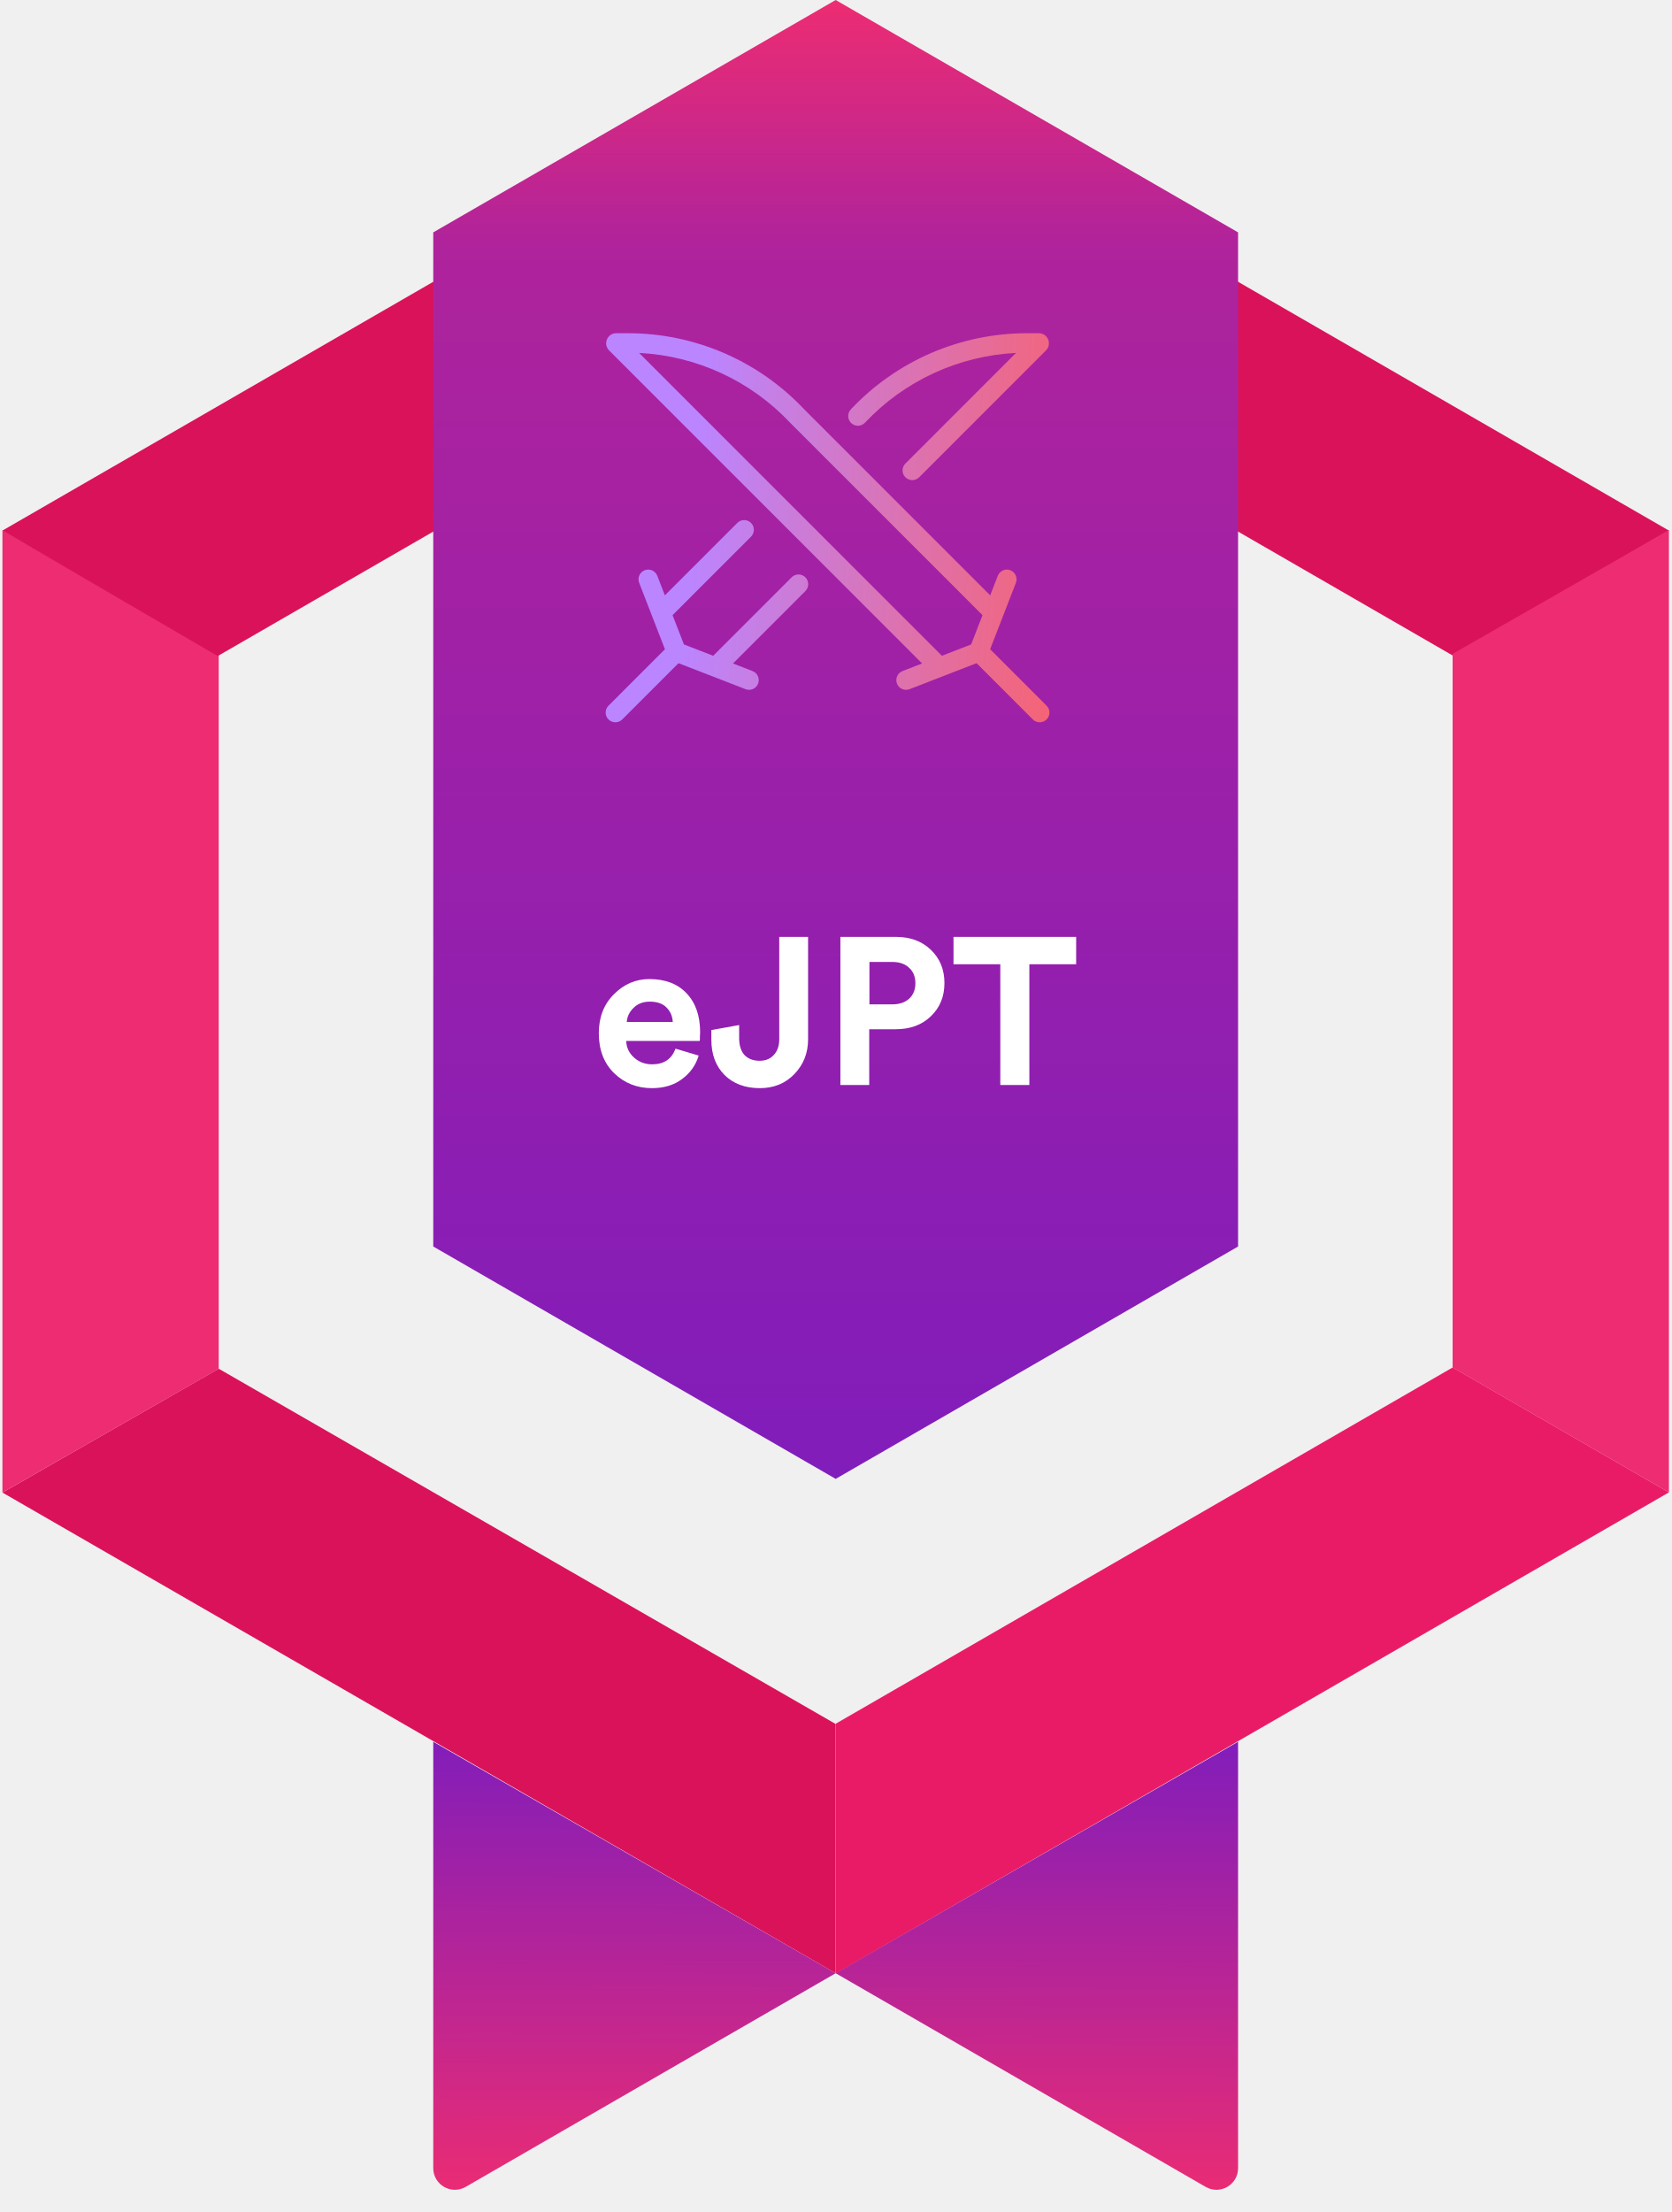
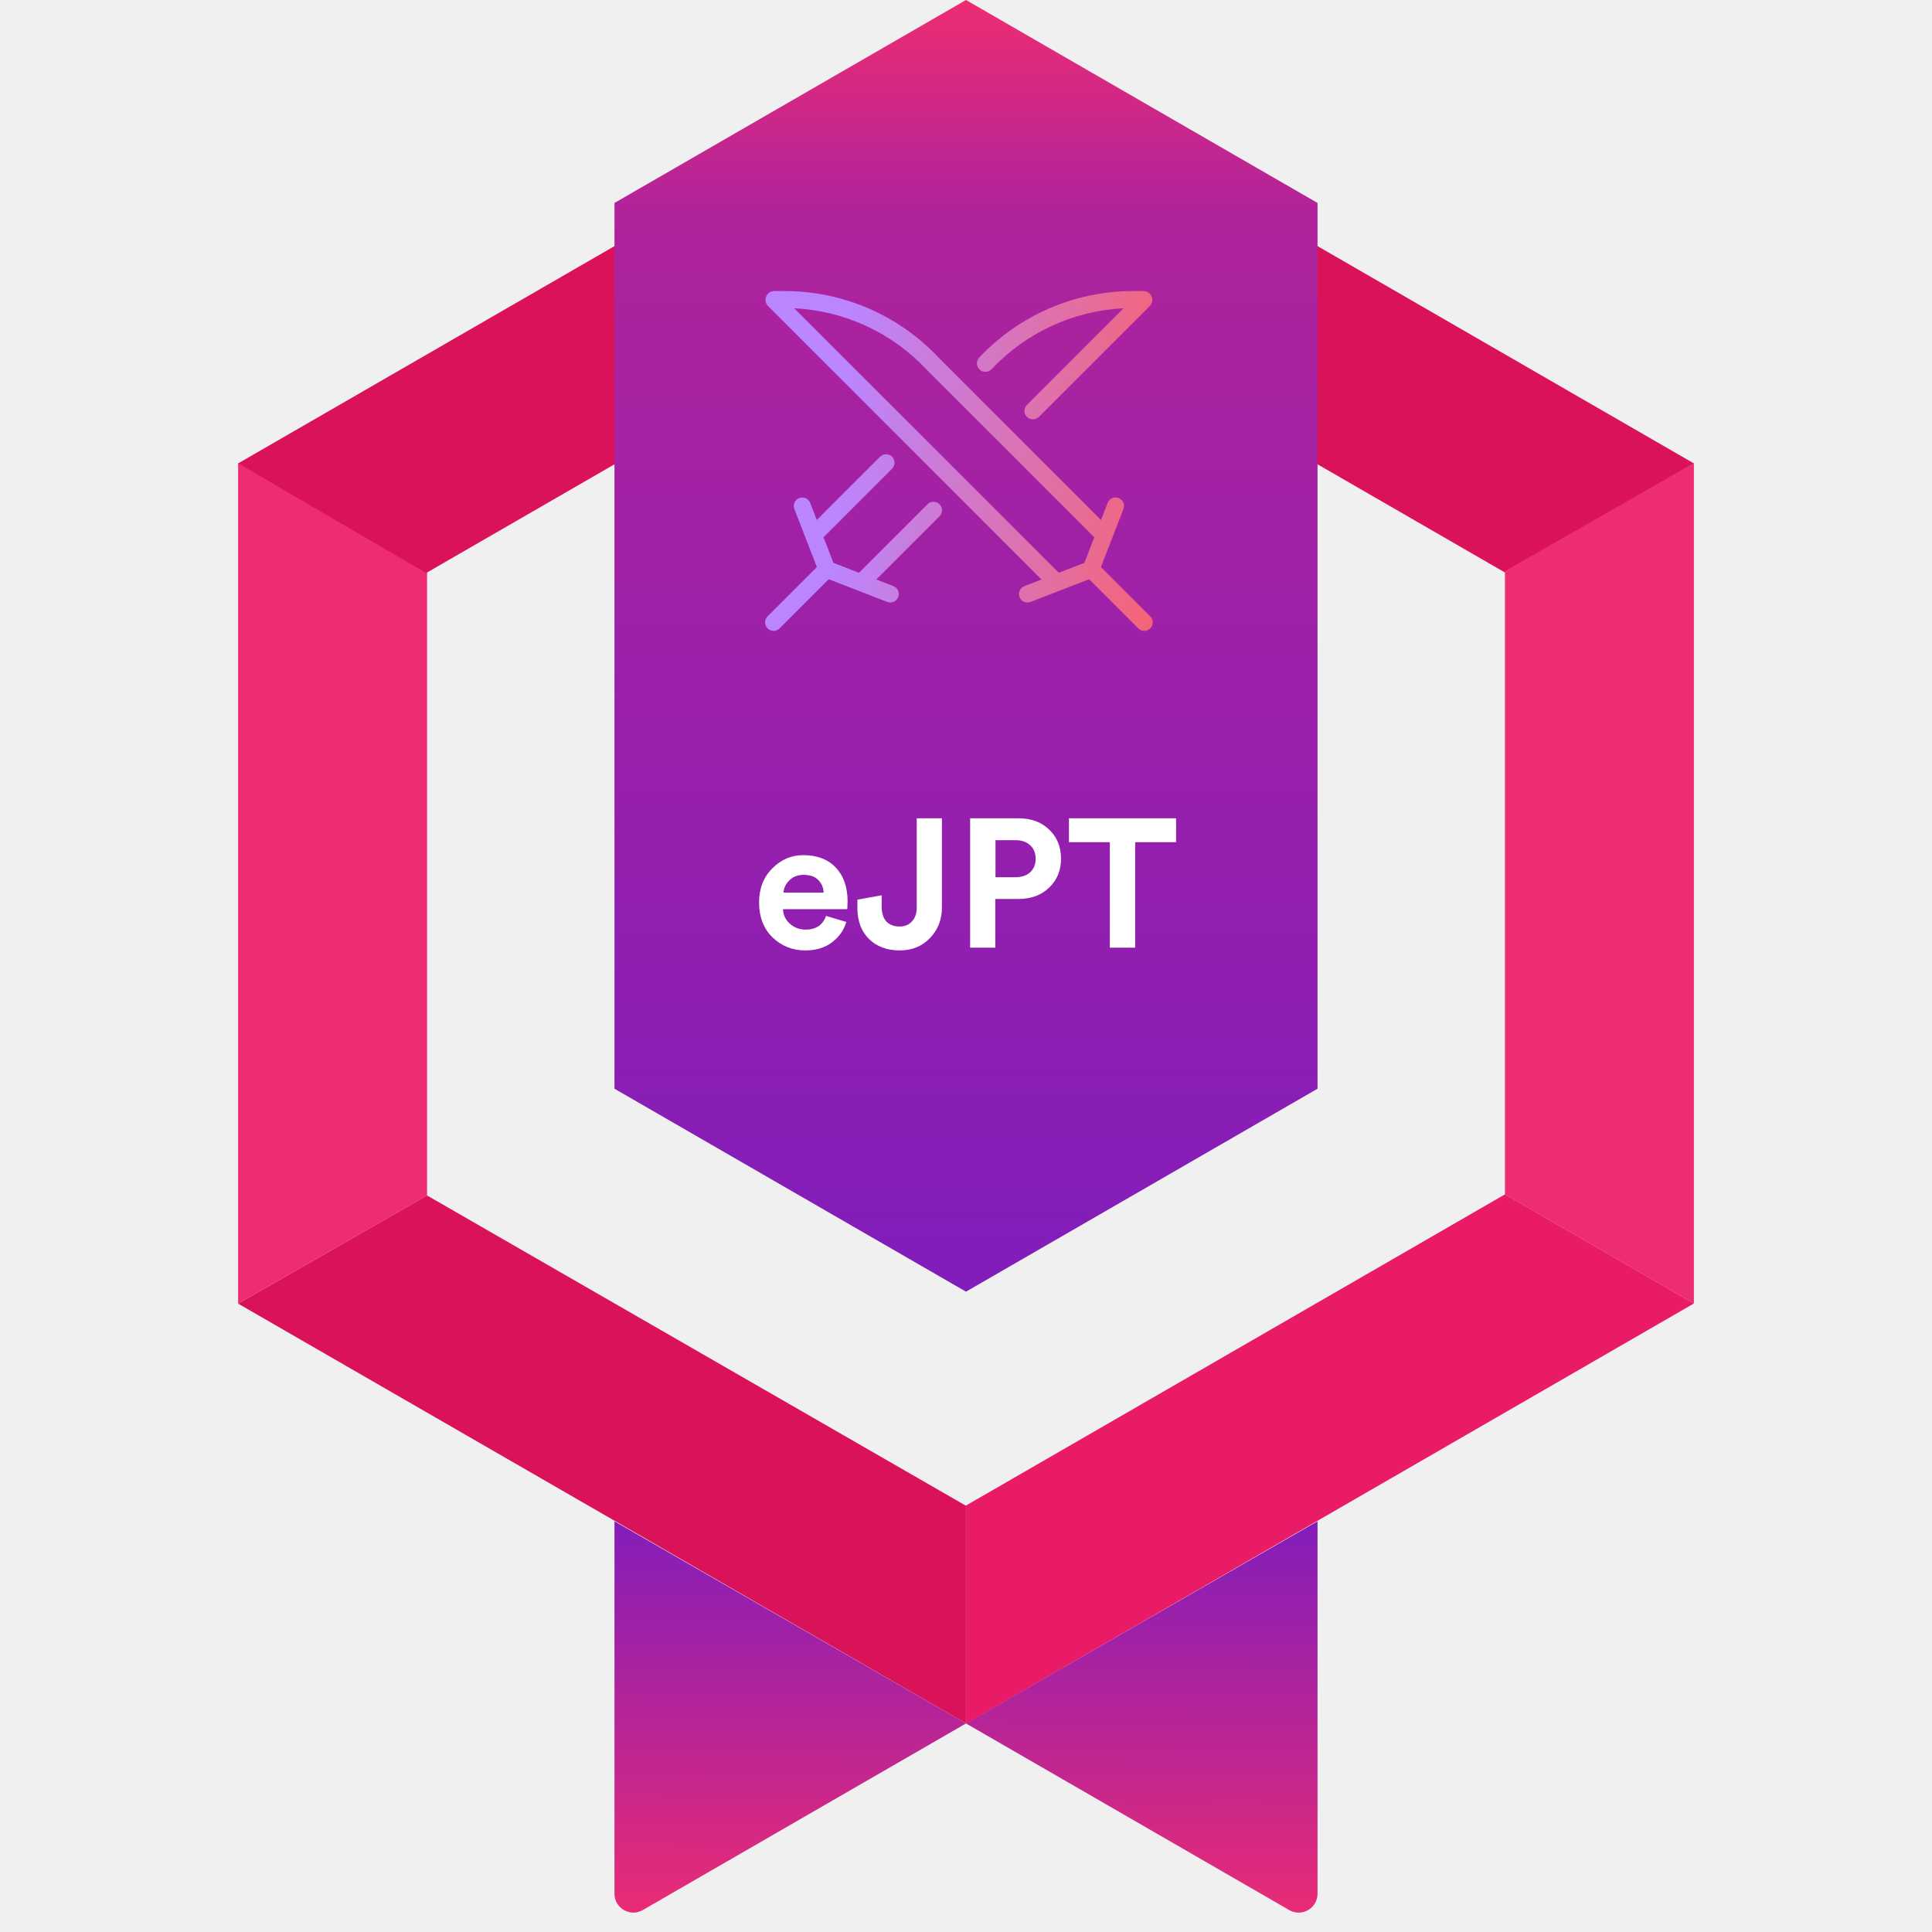
- <svg xmlns="http://www.w3.org/2000/svg" width="232" height="307" viewBox="0 0 232 307" fill="none">
+ <svg xmlns="http://www.w3.org/2000/svg" width="1em" height="1em" viewBox="0 0 232 307" fill="none">
  <path d="M231.663 73.637L201.639 90.971L115.867 41.451L116.006 6.863L231.663 73.637Z" fill="#DA125A" />
  <path d="M0.337 207.149L30.363 189.963L115.994 239.268L115.994 273.861L0.337 207.149Z" fill="#DA125A" />
  <path d="M231.663 207.125L201.639 189.791L201.639 90.75L231.663 73.576L231.663 207.125Z" fill="#ED2C72" />
  <path d="M0.337 73.601L30.361 90.935L30.361 189.976L0.337 207.15L0.337 73.601Z" fill="#ED2C72" />
  <path d="M116.006 273.899L116.006 239.231L201.644 189.787L231.663 207.125L116.006 273.899Z" fill="#EA1B66" />
  <path d="M115.994 6.863L115.994 41.531L30.222 91.052L0.337 73.637L115.994 6.863Z" fill="#DA125A" />
  <path d="M116 205.25L60.141 173L60.141 32.25L116 -4.88332e-06L171.859 32.25L171.859 173L116 205.25Z" fill="url(#paint0_linear_2003_914)" />
  <path d="M87.007 141.83H93.387C93.348 141.037 93.058 140.37 92.517 139.829C91.995 139.288 91.222 139.017 90.197 139.017C89.269 139.017 88.515 139.307 87.935 139.887C87.355 140.467 87.046 141.115 87.007 141.83ZM93.764 145.542L96.983 146.499C96.596 147.814 95.832 148.896 94.692 149.747C93.57 150.598 92.169 151.023 90.487 151.023C88.438 151.023 86.698 150.337 85.267 148.964C83.836 147.572 83.121 145.716 83.121 143.396C83.121 141.192 83.817 139.394 85.209 138.002C86.601 136.591 88.244 135.885 90.139 135.885C92.343 135.885 94.064 136.542 95.301 137.857C96.558 139.172 97.186 140.979 97.186 143.28C97.186 143.435 97.176 143.609 97.157 143.802C97.157 143.995 97.157 144.15 97.157 144.266L97.128 144.469H86.92C86.959 145.397 87.326 146.17 88.022 146.789C88.718 147.408 89.549 147.717 90.516 147.717C92.159 147.717 93.242 146.992 93.764 145.542ZM98.744 144.324V142.961L102.601 142.265V144.15C102.62 145.175 102.881 145.948 103.384 146.47C103.906 146.973 104.592 147.224 105.443 147.224C106.274 147.224 106.932 146.953 107.415 146.412C107.918 145.871 108.169 145.146 108.169 144.237V130.027H112.171V144.237C112.171 146.132 111.543 147.736 110.286 149.051C109.029 150.366 107.425 151.023 105.472 151.023C103.442 151.023 101.808 150.414 100.571 149.196C99.353 147.959 98.744 146.335 98.744 144.324ZM120.687 139.394H123.848C124.834 139.394 125.617 139.133 126.197 138.611C126.777 138.07 127.067 137.354 127.067 136.465C127.067 135.556 126.777 134.841 126.197 134.319C125.636 133.778 124.853 133.507 123.848 133.507H120.687V139.394ZM124.341 142.845H120.658V150.588H116.656V130.027H124.341C126.351 130.027 127.975 130.626 129.213 131.825C130.469 133.024 131.098 134.561 131.098 136.436C131.098 138.311 130.469 139.848 129.213 141.047C127.975 142.246 126.351 142.845 124.341 142.845ZM149.381 133.826H142.885V150.588H138.854V133.826H132.358V130.027H149.381V133.826Z" fill="white" />
  <path d="M116 273.861L167.359 303.513C169.359 304.668 171.859 303.225 171.859 300.915V241.736L116 273.861L60.141 241.736L60.141 300.915C60.141 303.225 62.641 304.668 64.641 303.513L116 273.861Z" fill="url(#paint1_linear_2003_914)" />
  <path fill-rule="evenodd" clip-rule="evenodd" d="M142.569 46.246L144.198 46.246C145.447 46.246 146.072 47.756 145.189 48.639L127.588 66.241C127.061 66.767 126.207 66.767 125.68 66.241C125.153 65.714 125.153 64.859 125.68 64.333L141.03 48.983C133.075 49.379 125.556 52.836 120.07 58.665C119.559 59.207 118.705 59.233 118.163 58.722C117.62 58.212 117.594 57.358 118.105 56.815C124.454 50.07 133.306 46.246 142.569 46.246ZM104.25 72.577C104.777 73.104 104.777 73.958 104.25 74.485L93.359 85.376L94.935 89.439L98.998 91.015L109.889 80.124C110.416 79.597 111.27 79.597 111.797 80.124C112.324 80.651 112.324 81.505 111.797 82.032L101.747 92.082L104.462 93.135C105.157 93.405 105.501 94.186 105.232 94.881C104.962 95.575 104.181 95.92 103.486 95.65L94.183 92.041L86.373 99.851C85.846 100.378 84.992 100.378 84.465 99.851C83.938 99.324 83.938 98.47 84.465 97.943L92.301 90.107L88.723 80.888C88.454 80.193 88.799 79.412 89.493 79.142C90.188 78.873 90.969 79.217 91.239 79.912L92.292 82.627L102.342 72.577C102.869 72.05 103.723 72.05 104.25 72.577Z" fill="url(#paint2_linear_2003_914)" />
  <path fill-rule="evenodd" clip-rule="evenodd" d="M84.554 48.639C83.671 47.756 84.296 46.246 85.545 46.246L87.174 46.246C96.43 46.246 105.276 50.065 111.624 56.8L138.328 83.505C138.855 84.031 138.855 84.886 138.328 85.412C137.802 85.939 136.947 85.939 136.421 85.412L109.687 58.679L109.673 58.665C104.187 52.836 96.668 49.379 88.713 48.983L130.782 91.051C131.309 91.578 131.309 92.432 130.782 92.959C130.255 93.486 129.401 93.486 128.874 92.959L84.554 48.639Z" fill="url(#paint3_linear_2003_914)" />
  <path fill-rule="evenodd" clip-rule="evenodd" d="M140.25 79.142C140.944 79.412 141.289 80.193 141.019 80.888L136.893 91.523L126.257 95.65C125.562 95.92 124.781 95.575 124.511 94.881C124.242 94.186 124.586 93.405 125.281 93.135L134.807 89.439L138.504 79.912C138.774 79.217 139.555 78.873 140.25 79.142Z" fill="url(#paint4_linear_2003_914)" />
  <path fill-rule="evenodd" clip-rule="evenodd" d="M145.278 99.851C144.751 100.378 143.897 100.378 143.37 99.851L135.087 91.567C134.56 91.04 134.56 90.186 135.087 89.659C135.613 89.132 136.468 89.132 136.994 89.659L145.278 97.943C145.805 98.47 145.805 99.324 145.278 99.851Z" fill="url(#paint5_linear_2003_914)" />
  <defs>
    <linearGradient id="paint0_linear_2003_914" x1="116" y1="297.802" x2="116" y2="0.001" gradientUnits="userSpaceOnUse">
      <stop stop-color="#6819CB" />
      <stop offset="0.885" stop-color="#AF239C" />
      <stop offset="1" stop-color="#ED2C72" />
    </linearGradient>
    <linearGradient id="paint1_linear_2003_914" x1="116.307" y1="241.711" x2="115.975" y2="306.287" gradientUnits="userSpaceOnUse">
      <stop stop-color="#821DBA" />
      <stop offset="1" stop-color="#ED2C72" />
    </linearGradient>
    <linearGradient id="paint2_linear_2003_914" x1="86.176" y1="35.639" x2="159.378" y2="41.909" gradientUnits="userSpaceOnUse">
      <stop offset="0.177" stop-color="#BB85FF" />
      <stop offset="1" stop-color="#FF5E5E" />
    </linearGradient>
    <linearGradient id="paint3_linear_2003_914" x1="86.176" y1="35.639" x2="159.378" y2="41.909" gradientUnits="userSpaceOnUse">
      <stop offset="0.177" stop-color="#BB85FF" />
      <stop offset="1" stop-color="#FF5E5E" />
    </linearGradient>
    <linearGradient id="paint4_linear_2003_914" x1="86.176" y1="35.639" x2="159.378" y2="41.909" gradientUnits="userSpaceOnUse">
      <stop offset="0.177" stop-color="#BB85FF" />
      <stop offset="1" stop-color="#FF5E5E" />
    </linearGradient>
    <linearGradient id="paint5_linear_2003_914" x1="86.176" y1="35.639" x2="159.378" y2="41.909" gradientUnits="userSpaceOnUse">
      <stop offset="0.177" stop-color="#BB85FF" />
      <stop offset="1" stop-color="#FF5E5E" />
    </linearGradient>
  </defs>
</svg>
